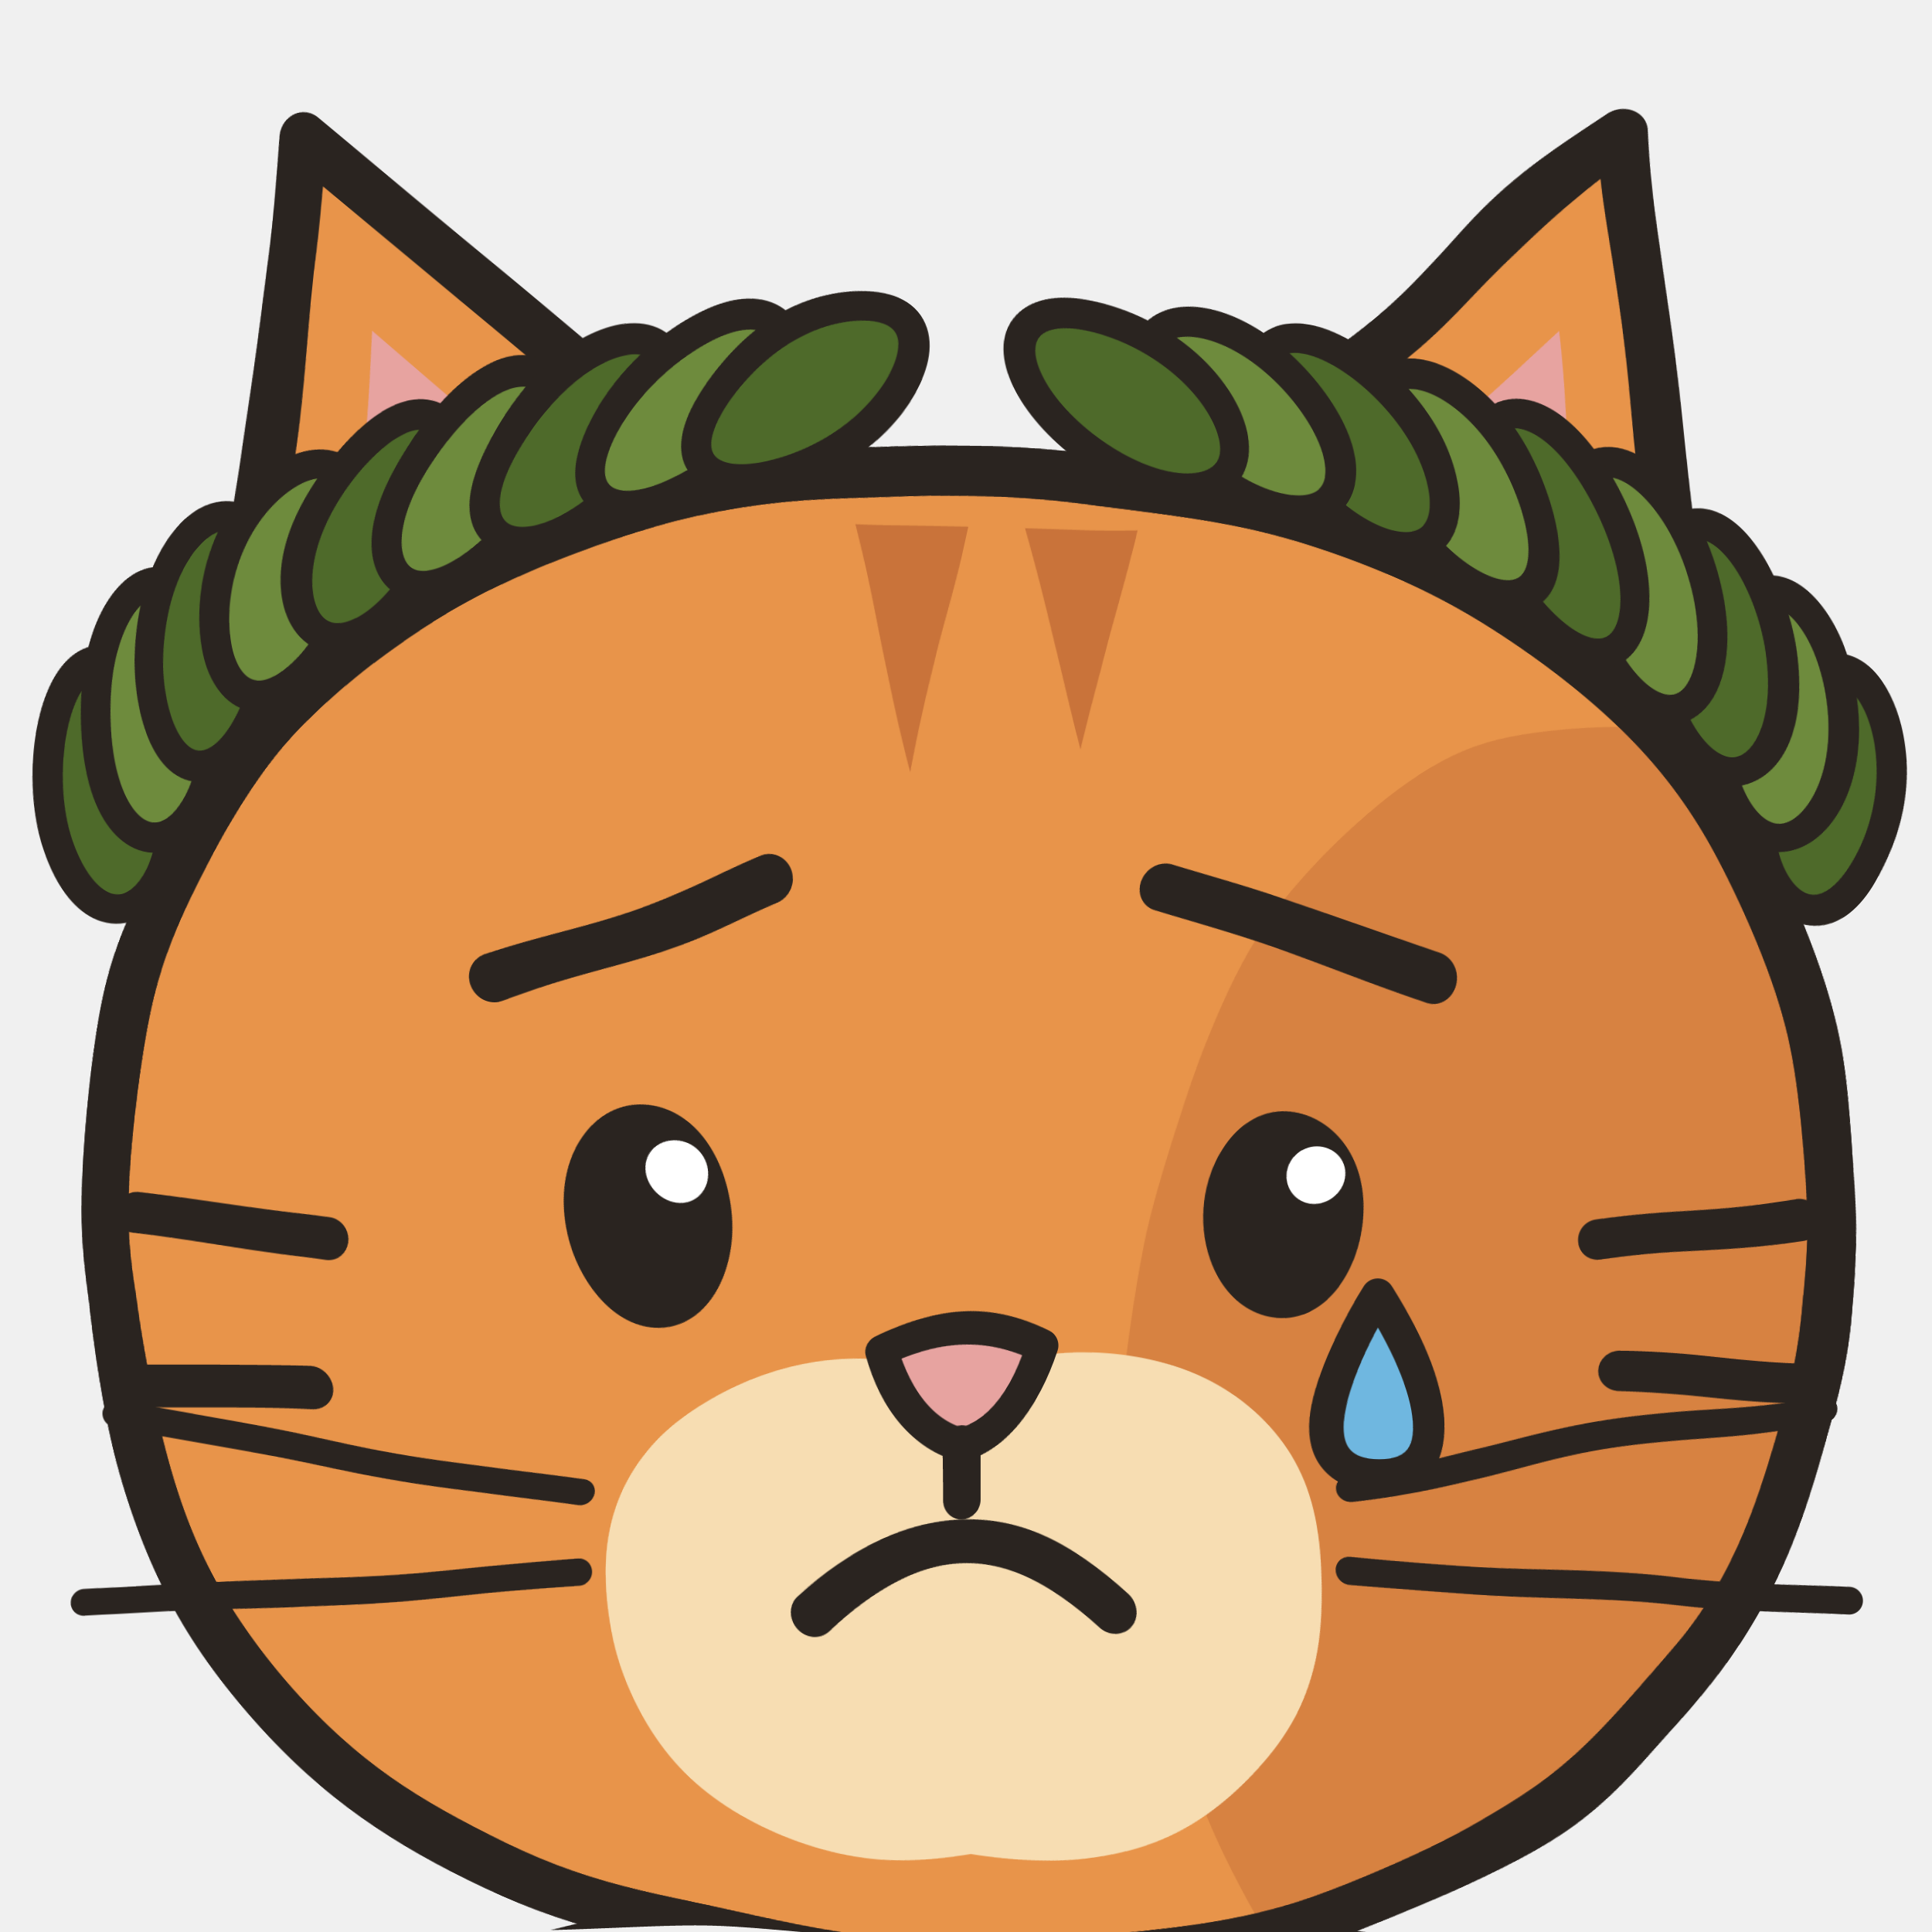
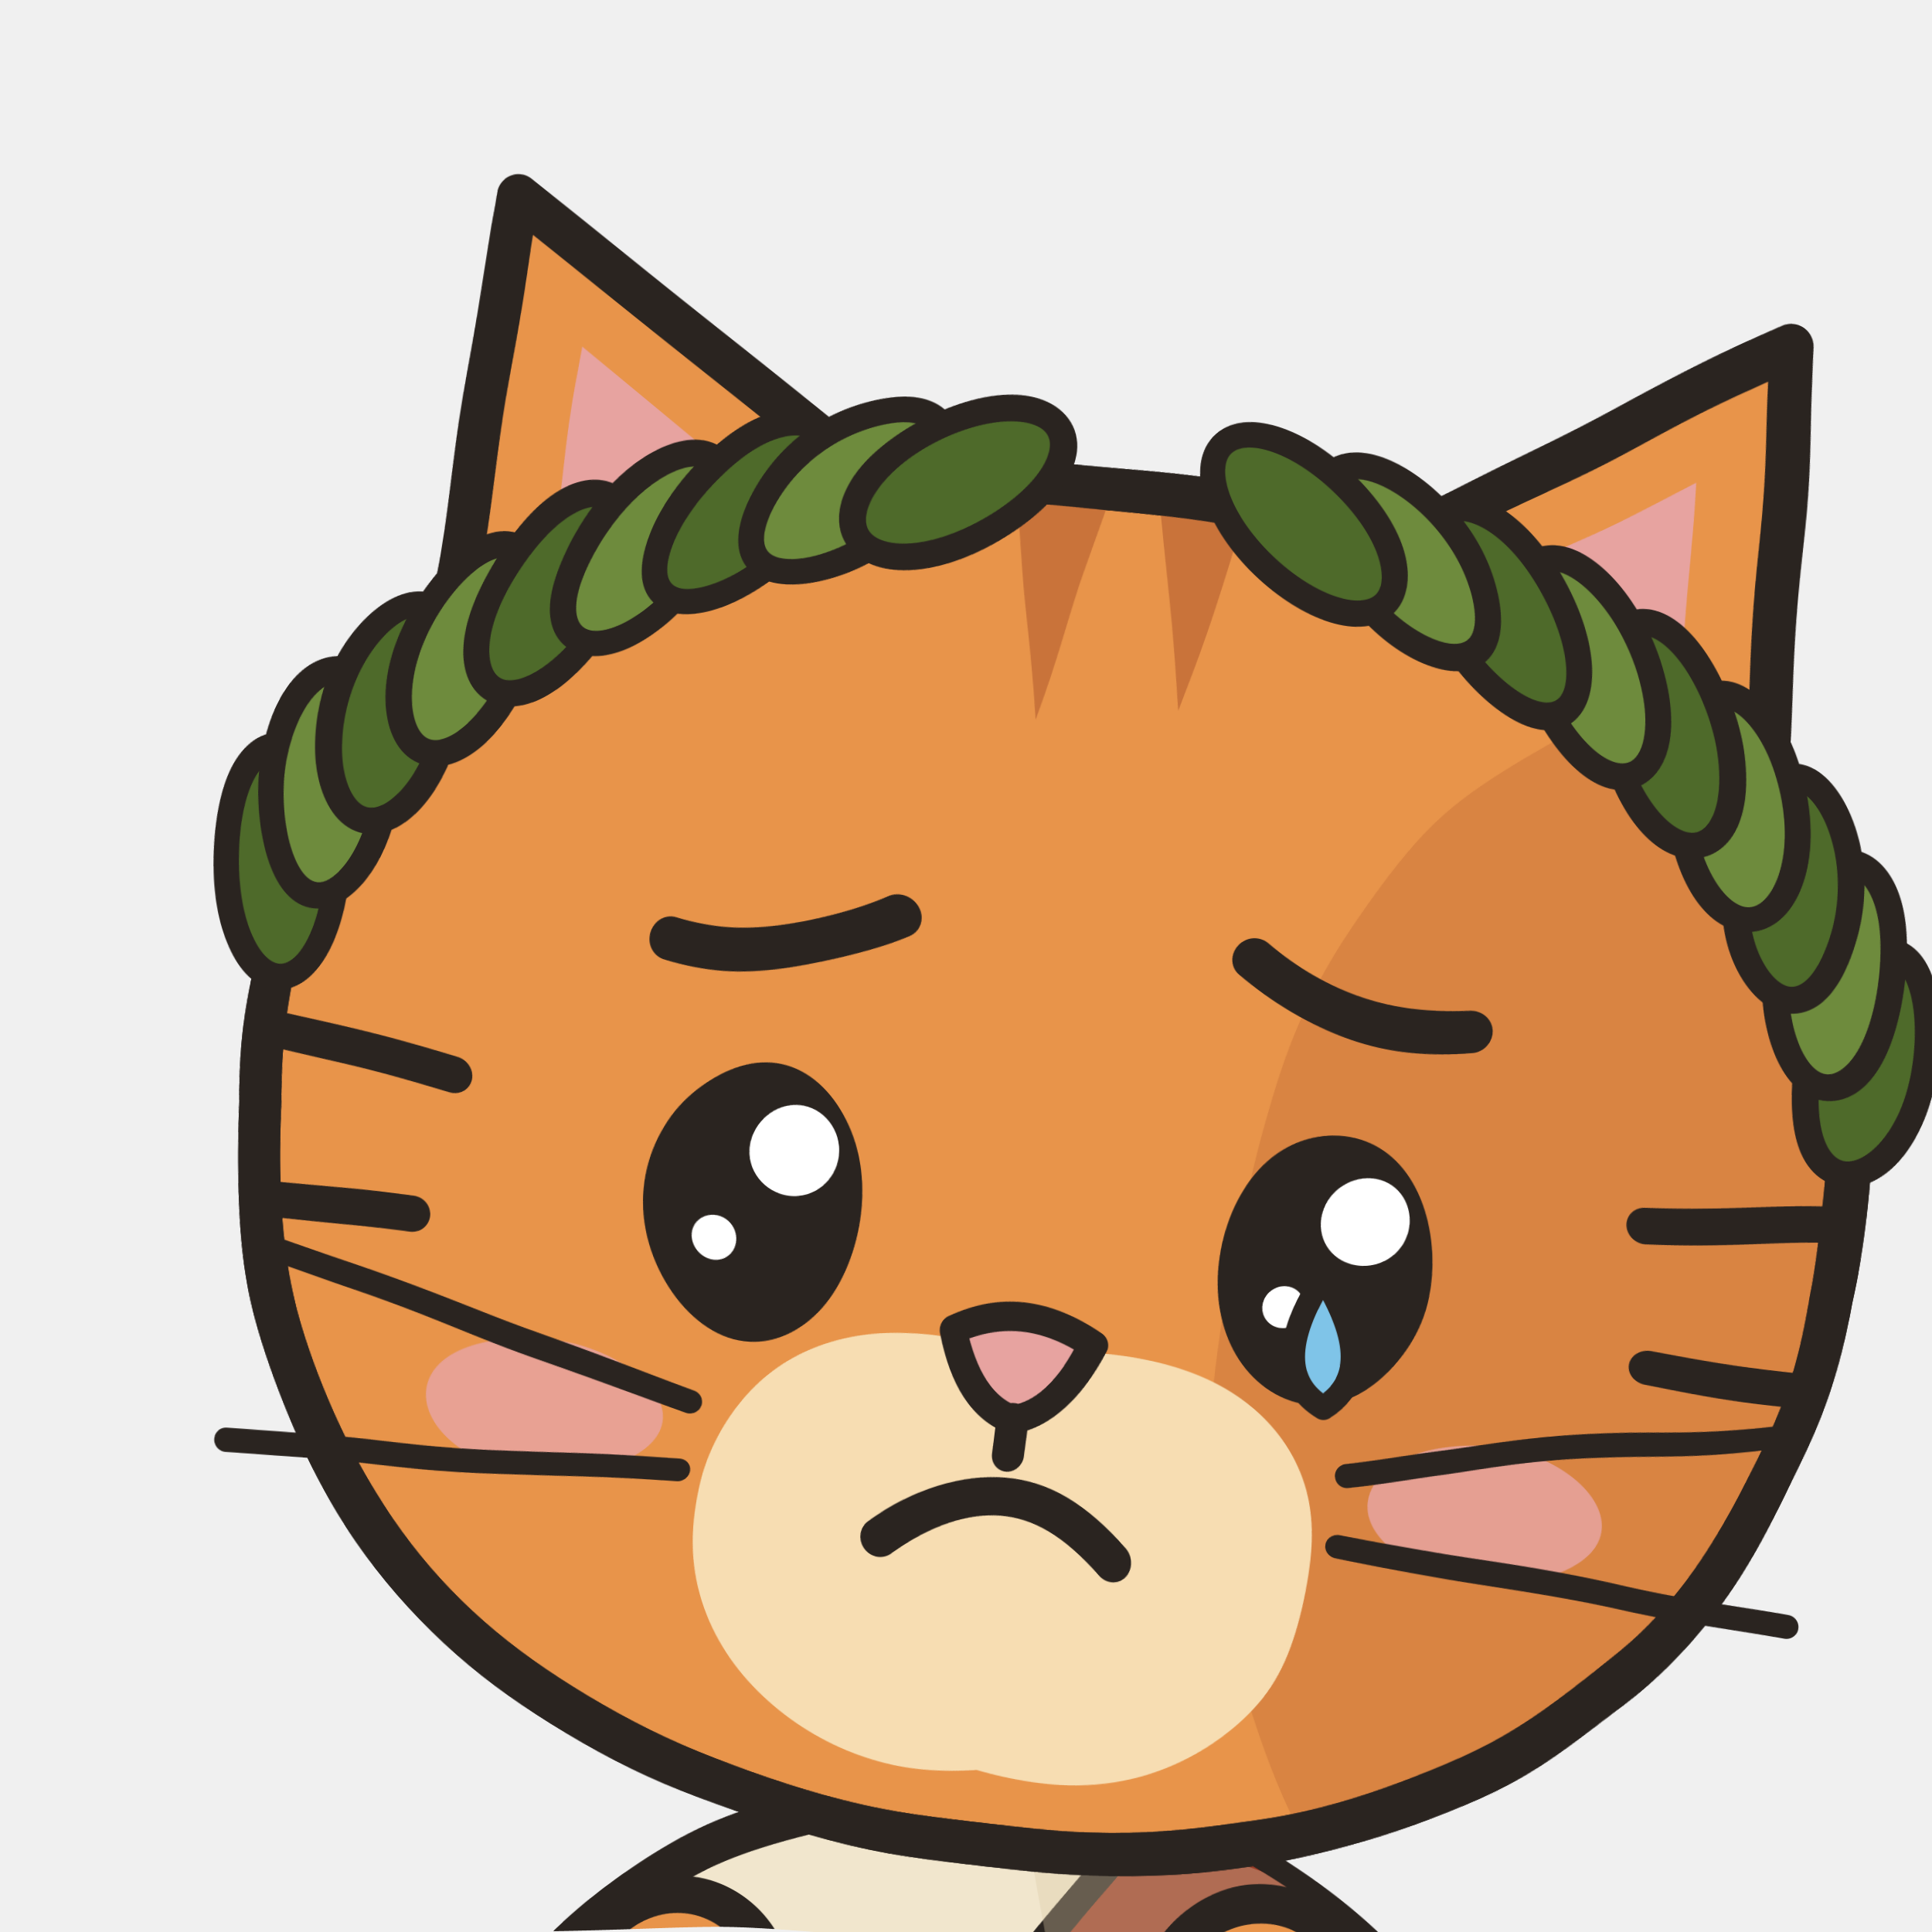
- <svg xmlns="http://www.w3.org/2000/svg" viewBox="50 24 140 140" width="140" height="140">
+ <svg xmlns="http://www.w3.org/2000/svg" viewBox="44 12 152 152" width="152" height="152">
  <defs>
    <filter id="rough" x="-5%" y="-5%" width="110%" height="110%">
      <feTurbulence type="fractalNoise" baseFrequency="0.035" numOctaves="2" seed="7" result="n" />
-       <feDisplacementMap in="SourceGraphic" in2="n" scale="2.6" />
-     </filter>
-     <filter id="grain">
-       <feTurbulence type="fractalNoise" baseFrequency="0.9" numOctaves="2" seed="3" />
-       <feColorMatrix values="0 0 0 0 0  0 0 0 0 0  0 0 0 0 0  0 0 0 .22 0" />
-       <feComposite in2="SourceGraphic" operator="in" />
+       <feDisplacementMap in="SourceGraphic" in2="n" scale="2.2" />
    </filter>
    <clipPath id="head">
-       <path d="M58,118 C54,78 84,58 120,58 C156,58 186,78 182,118 C180,150 154,166 120,166 C86,166 60,150 58,118 Z" />
+       <path d="M54,96 C50,56 84,36 120,36 C156,36 190,56 186,96 C184,132 156,150 120,150 C84,150 56,132 54,96 Z" />
    </clipPath>
    <clipPath id="body">
-       <path d="M22,240 C26,196 58,170 100,164 L140,164 C182,170 214,196 218,240 Z" />
+       <path d="M70,226 C62,190 82,152 120,150 C158,152 178,190 170,226 Q120,236 70,226 Z" />
    </clipPath>
  </defs>
  <g filter="url(#rough)">
-     <path d="M22,240 C26,196 58,170 100,164 L140,164 C182,170 214,196 218,240 Z" fill="#F1E6CD" stroke="#2A2420" stroke-width="3.6" stroke-linejoin="round" stroke-linecap="round" />
-     <g clip-path="url(#body)">
-       <path d="M150,160 L190,166 L96,240 L52,240 Z" fill="#9A3B26" />
-       <path d="M150,160 L190,166 L96,240 L52,240 Z" fill="none" stroke="#2A2420" stroke-width="2.4" />
-       <path d="M60,206 Q78,214 84,236" fill="none" stroke="#2A2420" stroke-width="2.4" stroke-linecap="round" stroke-linejoin="round" />
-       <path d="M178,200 Q170,218 176,240" fill="none" stroke="#2A2420" stroke-width="2.4" stroke-linecap="round" stroke-linejoin="round" />
-       <path d="M200,214 Q196,228 200,240" fill="none" stroke="#2A2420" stroke-width="2.4" stroke-linecap="round" stroke-linejoin="round" />
-       <path d="M120,164 L220,180 L220,240 L150,240 Z" fill="#D9C9A6" opacity=".35" />
+     <g transform="translate(7.2 11) scale(0.94)">
+       <path d="M160,216 C192,226 212,232 226,224" fill="none" stroke="#2A2420" stroke-width="19.0" stroke-linecap="round" />
+       <path d="M160,216 C192,226 212,232 226,224" fill="none" stroke="#E8944A" stroke-width="12.5" stroke-linecap="round" />
+       <path d="M195.4,231.8 L196.7,225.0" fill="none" stroke="#C9733A" stroke-width="2.6" stroke-linecap="round" stroke-linejoin="round" />
+       <path d="M208.7,233.4 L208.9,226.5" fill="none" stroke="#C9733A" stroke-width="2.6" stroke-linecap="round" stroke-linejoin="round" />
+       <path d="M220.8,232.2 L219.0,225.6" fill="none" stroke="#C9733A" stroke-width="2.6" stroke-linecap="round" stroke-linejoin="round" />
+       <path d="M70,226 C62,190 82,152 120,150 C158,152 178,190 170,226 Q120,236 70,226 Z" fill="#F1E6CD" stroke="#2A2420" stroke-width="3.6" stroke-linejoin="round" stroke-linecap="round" />
+       <g clip-path="url(#body)">
+         <path d="M140,146 L170,160 L100,240 L64,240 Z" fill="#9A3B26" stroke="#2A2420" stroke-width="2.4" stroke-linejoin="round" stroke-linecap="round" />
+         <path d="M84,196 Q92,206 92,226" fill="none" stroke="#2A2420" stroke-width="2.2" stroke-linecap="round" stroke-linejoin="round" />
+         <path d="M156,194 Q150,210 154,228" fill="none" stroke="#2A2420" stroke-width="2.2" stroke-linecap="round" stroke-linejoin="round" />
+         <path d="M124,150 L180,170 L180,240 L140,240 Z" fill="#D9C9A6" opacity=".35" />
+       </g>
+       <ellipse cx="98" cy="228" rx="15" ry="9" fill="#E8944A" stroke="#2A2420" stroke-width="3.2" stroke-linejoin="round" stroke-linecap="round" />
+       <ellipse cx="142" cy="228" rx="15" ry="9" fill="#E8944A" stroke="#2A2420" stroke-width="3.2" stroke-linejoin="round" stroke-linecap="round" />
+       <path d="M95,226 L95,233" fill="none" stroke="#2A2420" stroke-width="2" stroke-linecap="round" stroke-linejoin="round" />
+       <path d="M101,226 L101,233" fill="none" stroke="#2A2420" stroke-width="2" stroke-linecap="round" stroke-linejoin="round" />
+       <path d="M139,226 L139,233" fill="none" stroke="#2A2420" stroke-width="2" stroke-linecap="round" stroke-linejoin="round" />
+       <path d="M145,226 L145,233" fill="none" stroke="#2A2420" stroke-width="2" stroke-linecap="round" stroke-linejoin="round" />
+       <g transform="translate(0 5) rotate(7 120 150)">
+         <path d="M64,74 L66,18 L108,44 Z" fill="#E8944A" stroke="#2A2420" stroke-width="3.6" stroke-linejoin="round" stroke-linecap="round" />
+         <path d="M72,64 L73,30 L98,46 Z" fill="#E7A3A0" />
+         <path d="M176,74 L174,18 L132,44 Z" fill="#E8944A" stroke="#2A2420" stroke-width="3.6" stroke-linejoin="round" stroke-linecap="round" />
+         <path d="M168,64 L167,30 L142,46 Z" fill="#E7A3A0" />
+         <path d="M54,96 C50,56 84,36 120,36 C156,36 190,56 186,96 C184,132 156,150 120,150 C84,150 56,132 54,96 Z" fill="#E8944A" stroke="#2A2420" stroke-width="3.6" stroke-linejoin="round" stroke-linecap="round" />
+         <g clip-path="url(#head)">
+           <ellipse cx="170" cy="104" rx="34" ry="56" fill="#C9733A" opacity=".5" />
+           <path d="M110,36 L114,56 L118,36 Z M122,36 L126,54 L130,36 Z" fill="#C9733A" />
+           <path d="M55,90 L70,92" fill="none" stroke="#2A2420" stroke-width="3" stroke-linecap="round" stroke-linejoin="round" />
+           <path d="M55,104 L68,104" fill="none" stroke="#2A2420" stroke-width="3" stroke-linecap="round" stroke-linejoin="round" />
+           <path d="M185,90 L170,92" fill="none" stroke="#2A2420" stroke-width="3" stroke-linecap="round" stroke-linejoin="round" />
+           <path d="M185,104 L172,104" fill="none" stroke="#2A2420" stroke-width="3" stroke-linecap="round" stroke-linejoin="round" />
+         </g>
+         <path d="M54,96 C50,56 84,36 120,36 C156,36 190,56 186,96 C184,132 156,150 120,150 C84,150 56,132 54,96 Z" fill="none" stroke="#2A2420" stroke-width="3.6" stroke-linejoin="round" stroke-linecap="round" />
+         <path d="M94,124 C94,110 108,106 120,110 C132,106 146,110 146,124 C146,140 132,146 120,144 C108,146 94,140 94,124 Z" fill="#F7DDB2" />
+         <ellipse cx="53.4" cy="76.1" rx="9.5" ry="4.8" transform="rotate(263.0 53.4 76.1)" fill="#4E6A2A" stroke="#2A2420" stroke-width="2.2" stroke-linejoin="round" stroke-linecap="round" />
+         <ellipse cx="56.8" cy="69.0" rx="9.5" ry="4.8" transform="rotate(270.5 56.8 69.0)" fill="#6E8B3D" stroke="#2A2420" stroke-width="2.2" stroke-linejoin="round" stroke-linecap="round" />
+         <ellipse cx="61.3" cy="62.4" rx="9.5" ry="4.8" transform="rotate(278.0 61.3 62.4)" fill="#4E6A2A" stroke="#2A2420" stroke-width="2.2" stroke-linejoin="round" stroke-linecap="round" />
+         <ellipse cx="66.8" cy="56.3" rx="9.5" ry="4.8" transform="rotate(285.5 66.8 56.3)" fill="#6E8B3D" stroke="#2A2420" stroke-width="2.2" stroke-linejoin="round" stroke-linecap="round" />
+         <ellipse cx="73.2" cy="50.9" rx="9.5" ry="4.8" transform="rotate(293.0 73.2 50.9)" fill="#4E6A2A" stroke="#2A2420" stroke-width="2.2" stroke-linejoin="round" stroke-linecap="round" />
+         <ellipse cx="80.4" cy="46.2" rx="9.5" ry="4.8" transform="rotate(300.5 80.4 46.2)" fill="#6E8B3D" stroke="#2A2420" stroke-width="2.2" stroke-linejoin="round" stroke-linecap="round" />
+         <ellipse cx="88.2" cy="42.3" rx="9.5" ry="4.8" transform="rotate(308.0 88.2 42.3)" fill="#4E6A2A" stroke="#2A2420" stroke-width="2.2" stroke-linejoin="round" stroke-linecap="round" />
+         <ellipse cx="96.6" cy="39.3" rx="9.5" ry="4.8" transform="rotate(315.5 96.6 39.3)" fill="#6E8B3D" stroke="#2A2420" stroke-width="2.2" stroke-linejoin="round" stroke-linecap="round" />
+         <ellipse cx="105.4" cy="37.3" rx="9.5" ry="4.8" transform="rotate(323.0 105.4 37.3)" fill="#4E6A2A" stroke="#2A2420" stroke-width="2.2" stroke-linejoin="round" stroke-linecap="round" />
+         <ellipse cx="186.6" cy="76.1" rx="9.5" ry="4.8" transform="rotate(457.0 186.6 76.1)" fill="#4E6A2A" stroke="#2A2420" stroke-width="2.2" stroke-linejoin="round" stroke-linecap="round" />
+         <ellipse cx="183.2" cy="69.0" rx="9.5" ry="4.8" transform="rotate(449.5 183.2 69.0)" fill="#6E8B3D" stroke="#2A2420" stroke-width="2.2" stroke-linejoin="round" stroke-linecap="round" />
+         <ellipse cx="178.7" cy="62.4" rx="9.5" ry="4.8" transform="rotate(442.0 178.7 62.4)" fill="#4E6A2A" stroke="#2A2420" stroke-width="2.2" stroke-linejoin="round" stroke-linecap="round" />
+         <ellipse cx="173.2" cy="56.3" rx="9.5" ry="4.8" transform="rotate(434.5 173.2 56.3)" fill="#6E8B3D" stroke="#2A2420" stroke-width="2.2" stroke-linejoin="round" stroke-linecap="round" />
+         <ellipse cx="166.8" cy="50.9" rx="9.5" ry="4.8" transform="rotate(427.0 166.8 50.9)" fill="#4E6A2A" stroke="#2A2420" stroke-width="2.2" stroke-linejoin="round" stroke-linecap="round" />
+         <ellipse cx="159.6" cy="46.2" rx="9.5" ry="4.8" transform="rotate(419.5 159.6 46.2)" fill="#6E8B3D" stroke="#2A2420" stroke-width="2.2" stroke-linejoin="round" stroke-linecap="round" />
+         <ellipse cx="151.8" cy="42.3" rx="9.5" ry="4.8" transform="rotate(412.0 151.8 42.3)" fill="#4E6A2A" stroke="#2A2420" stroke-width="2.2" stroke-linejoin="round" stroke-linecap="round" />
+         <ellipse cx="143.4" cy="39.3" rx="9.5" ry="4.8" transform="rotate(404.5 143.4 39.3)" fill="#6E8B3D" stroke="#2A2420" stroke-width="2.2" stroke-linejoin="round" stroke-linecap="round" />
+         <ellipse cx="134.6" cy="37.3" rx="9.5" ry="4.8" transform="rotate(397.0 134.6 37.3)" fill="#4E6A2A" stroke="#2A2420" stroke-width="2.2" stroke-linejoin="round" stroke-linecap="round" />
+         <ellipse cx="96" cy="99" rx="9" ry="11.5" fill="#2A2420" />
+         <circle cx="98.8" cy="94.6" r="3.8" fill="#fff" />
+         <circle cx="93" cy="102.6" r="1.8" fill="#fff" />
+         <ellipse cx="144" cy="99" rx="9" ry="11.5" fill="#2A2420" />
+         <circle cx="146.8" cy="94.6" r="3.8" fill="#fff" />
+         <circle cx="141" cy="102.6" r="1.8" fill="#fff" />
+         <path d="M86,78 Q96,80 105,74" fill="none" stroke="#2A2420" stroke-width="3.6" stroke-linecap="round" stroke-linejoin="round" />
+         <path d="M135,74 Q144,80 154,78" fill="none" stroke="#2A2420" stroke-width="3.6" stroke-linecap="round" stroke-linejoin="round" />
+         <ellipse cx="80" cy="118" rx="10" ry="5.5" fill="#E7A3A0" opacity=".85" />
+         <ellipse cx="160" cy="118" rx="10" ry="5.5" fill="#E7A3A0" opacity=".85" />
+         <path d="M114,108 Q120,105 126,108 Q124,114 120,115 Q116,114 114,108 Z" fill="#E7A3A0" stroke="#2A2420" stroke-width="2.4" stroke-linejoin="round" stroke-linecap="round" />
+         <path d="M120,115 L120,118" fill="none" stroke="#2A2420" stroke-width="2.8" stroke-linecap="round" stroke-linejoin="round" />
+         <path d="M110,126 Q120,117 130,126" fill="none" stroke="#2A2420" stroke-width="3.2" stroke-linecap="round" stroke-linejoin="round" />
+         <path d="M92,116 L56,108" fill="none" stroke="#2A2420" stroke-width="2" stroke-linecap="round" stroke-linejoin="round" />
+         <path d="M92,122 L54,124" fill="none" stroke="#2A2420" stroke-width="2" stroke-linecap="round" stroke-linejoin="round" />
+         <path d="M148,116 L184,108" fill="none" stroke="#2A2420" stroke-width="2" stroke-linecap="round" stroke-linejoin="round" />
+         <path d="M148,122 L186,124" fill="none" stroke="#2A2420" stroke-width="2" stroke-linecap="round" stroke-linejoin="round" />
+       </g>
+       <g transform="rotate(0 120 210)">
+         <rect x="100.0" y="199" width="40" height="22" rx="2" fill="#F4E9CF" stroke="#2A2420" stroke-width="3" stroke-linejoin="round" stroke-linecap="round" />
+         <path d="M108.0,207 L132.0,207" fill="none" stroke="#2A2420" stroke-width="2" stroke-linecap="round" stroke-linejoin="round" />
+         <path d="M108.0,214 L124.0,214" fill="none" stroke="#2A2420" stroke-width="2" stroke-linecap="round" stroke-linejoin="round" />
+         <rect x="94.0" y="196" width="11" height="28" rx="5.5" fill="#E2CFA6" stroke="#2A2420" stroke-width="3" stroke-linejoin="round" stroke-linecap="round" />
+         <rect x="135.0" y="196" width="11" height="28" rx="5.5" fill="#E2CFA6" stroke="#2A2420" stroke-width="3" stroke-linejoin="round" stroke-linecap="round" />
+       </g>
+       <path d="M96,168 C90,190 98,206 106,208" fill="none" stroke="#2A2420" stroke-width="19.5" stroke-linecap="round" />
+       <path d="M96,168 C90,190 98,206 106,208" fill="none" stroke="#E8944A" stroke-width="13" stroke-linecap="round" />
+       <g transform="rotate(0 106 208)">
+         <ellipse cx="106" cy="208" rx="10.5" ry="9.66" fill="#E8944A" stroke="#2A2420" stroke-width="3.4" stroke-linejoin="round" stroke-linecap="round" />
+         <path d="M102.5,210 L102.5,215" fill="none" stroke="#2A2420" stroke-width="2.2" stroke-linecap="round" stroke-linejoin="round" />
+         <path d="M109.5,210 L109.5,215" fill="none" stroke="#2A2420" stroke-width="2.2" stroke-linecap="round" stroke-linejoin="round" />
+       </g>
+       <path d="M144,168 C150,190 142,206 134,208" fill="none" stroke="#2A2420" stroke-width="19.5" stroke-linecap="round" />
+       <path d="M144,168 C150,190 142,206 134,208" fill="none" stroke="#E8944A" stroke-width="13" stroke-linecap="round" />
+       <g transform="rotate(0 134 208)">
+         <ellipse cx="134" cy="208" rx="10.5" ry="9.66" fill="#E8944A" stroke="#2A2420" stroke-width="3.4" stroke-linejoin="round" stroke-linecap="round" />
+         <path d="M130.5,210 L130.5,215" fill="none" stroke="#2A2420" stroke-width="2.2" stroke-linecap="round" stroke-linejoin="round" />
+         <path d="M137.5,210 L137.5,215" fill="none" stroke="#2A2420" stroke-width="2.2" stroke-linecap="round" stroke-linejoin="round" />
+       </g>
+       <path d="M150,108 Q155,116 150,119 Q145,116 150,108 Z" fill="#7FC4E8" stroke="#2A2420" stroke-width="2" stroke-linejoin="round" stroke-linecap="round" />
    </g>
-     <path d="M98,160 Q120,176 142,160 L142,170 Q120,182 98,170 Z" fill="#F7DDB2" stroke="#2A2420" stroke-width="3" stroke-linejoin="round" stroke-linecap="round" />
-     <g>
-       <rect x="78" y="198" width="84" height="28" rx="3" fill="#F4E9CF" stroke="#2A2420" stroke-width="3" stroke-linejoin="round" stroke-linecap="round" />
-       <path d="M90,207 L150,207" fill="none" stroke="#2A2420" stroke-width="2" stroke-linecap="round" stroke-linejoin="round" />
-       <path d="M90,215 L140,215" fill="none" stroke="#2A2420" stroke-width="2" stroke-linecap="round" stroke-linejoin="round" />
-       <rect x="70" y="194" width="14" height="36" rx="7" fill="#E2CFA6" stroke="#2A2420" stroke-width="3" stroke-linejoin="round" stroke-linecap="round" />
-       <rect x="156" y="194" width="14" height="36" rx="7" fill="#E2CFA6" stroke="#2A2420" stroke-width="3" stroke-linejoin="round" stroke-linecap="round" />
-       <path d="M60,206 C60,194 76,190 84,198 C90,204 88,218 78,222 C66,226 60,216 60,206 Z" fill="#E8944A" stroke="#2A2420" stroke-width="3.6" stroke-linejoin="round" stroke-linecap="round" />
-       <path d="M70,212 L72,220" fill="none" stroke="#2A2420" stroke-width="2.2" stroke-linecap="round" stroke-linejoin="round" />
-       <path d="M76,210 L79,219" fill="none" stroke="#2A2420" stroke-width="2.2" stroke-linecap="round" stroke-linejoin="round" />
-       <path d="M180,206 C180,194 164,190 156,198 C150,204 152,218 162,222 C174,226 180,216 180,206 Z" fill="#E8944A" stroke="#2A2420" stroke-width="3.6" stroke-linejoin="round" stroke-linecap="round" />
-       <path d="M170,212 L168,220" fill="none" stroke="#2A2420" stroke-width="2.2" stroke-linecap="round" stroke-linejoin="round" />
-       <path d="M164,210 L161,219" fill="none" stroke="#2A2420" stroke-width="2.2" stroke-linecap="round" stroke-linejoin="round" />
-     </g>
-     <path d="M66,92 L72,34 L108,64 Z" fill="#E8944A" stroke="#2A2420" stroke-width="3.6" stroke-linejoin="round" stroke-linecap="round" />
-     <path d="M74,82 L77,48 L98,66 Z" fill="#E7A3A0" />
-     <path d="M174,92 L168,34 L132,64 Z" fill="#E8944A" stroke="#2A2420" stroke-width="3.6" stroke-linejoin="round" stroke-linecap="round" />
-     <path d="M166,82 L163,48 L142,66 Z" fill="#E7A3A0" />
-     <path d="M58,118 C54,78 84,58 120,58 C156,58 186,78 182,118 C180,150 154,166 120,166 C86,166 60,150 58,118 Z" fill="#E8944A" stroke="#2A2420" stroke-width="3.6" stroke-linejoin="round" stroke-linecap="round" />
-     <g clip-path="url(#head)">
-       <ellipse cx="166" cy="128" rx="34" ry="52" fill="#C9733A" opacity=".55" />
-       <path d="M112,62 L116,80 L120,62 Z M124,62 L128,78 L132,62 Z" fill="#C9733A" />
-       <path d="M60,112 L74,114" fill="none" stroke="#2A2420" stroke-width="3" stroke-linecap="round" stroke-linejoin="round" />
-       <path d="M60,124 L72,124" fill="none" stroke="#2A2420" stroke-width="3" stroke-linecap="round" stroke-linejoin="round" />
-       <path d="M180,112 L166,114" fill="none" stroke="#2A2420" stroke-width="3" stroke-linecap="round" stroke-linejoin="round" />
-       <path d="M180,124 L168,124" fill="none" stroke="#2A2420" stroke-width="3" stroke-linecap="round" stroke-linejoin="round" />
-     </g>
-     <path d="M58,118 C54,78 84,58 120,58 C156,58 186,78 182,118 C180,150 154,166 120,166 C86,166 60,150 58,118 Z" fill="none" stroke="#2A2420" stroke-width="3.6" />
-     <path d="M94,138 C94,124 108,120 120,124 C132,120 146,124 146,138 C146,154 132,160 120,158 C108,160 94,154 94,138 Z" fill="#F7DDB2" />
-     <ellipse cx="58.0" cy="81.0" rx="9" ry="4.6" transform="rotate(85.0 58.0 81.0)" fill="#4E6A2A" stroke="#2A2420" stroke-width="2.2" stroke-linejoin="round" stroke-linecap="round" />
-     <ellipse cx="61.5" cy="75.7" rx="9" ry="4.6" transform="rotate(92.5 61.5 75.7)" fill="#6E8B3D" stroke="#2A2420" stroke-width="2.2" stroke-linejoin="round" stroke-linecap="round" />
-     <ellipse cx="65.9" cy="70.8" rx="9" ry="4.6" transform="rotate(100.0 65.9 70.8)" fill="#4E6A2A" stroke="#2A2420" stroke-width="2.2" stroke-linejoin="round" stroke-linecap="round" />
-     <ellipse cx="71.3" cy="66.3" rx="9" ry="4.6" transform="rotate(107.5 71.3 66.3)" fill="#6E8B3D" stroke="#2A2420" stroke-width="2.2" stroke-linejoin="round" stroke-linecap="round" />
-     <ellipse cx="77.6" cy="62.3" rx="9" ry="4.6" transform="rotate(115.0 77.6 62.3)" fill="#4E6A2A" stroke="#2A2420" stroke-width="2.2" stroke-linejoin="round" stroke-linecap="round" />
-     <ellipse cx="84.5" cy="58.9" rx="9" ry="4.6" transform="rotate(122.5 84.5 58.9)" fill="#6E8B3D" stroke="#2A2420" stroke-width="2.2" stroke-linejoin="round" stroke-linecap="round" />
-     <ellipse cx="92.1" cy="56.1" rx="9" ry="4.6" transform="rotate(130.0 92.1 56.1)" fill="#4E6A2A" stroke="#2A2420" stroke-width="2.2" stroke-linejoin="round" stroke-linecap="round" />
-     <ellipse cx="100.2" cy="54.0" rx="9" ry="4.6" transform="rotate(137.5 100.2 54.0)" fill="#6E8B3D" stroke="#2A2420" stroke-width="2.2" stroke-linejoin="round" stroke-linecap="round" />
-     <ellipse cx="108.5" cy="52.7" rx="9" ry="4.6" transform="rotate(145.0 108.5 52.7)" fill="#4E6A2A" stroke="#2A2420" stroke-width="2.2" stroke-linejoin="round" stroke-linecap="round" />
-     <ellipse cx="182.0" cy="81.0" rx="9" ry="4.6" transform="rotate(455.0 182.0 81.0)" fill="#4E6A2A" stroke="#2A2420" stroke-width="2.2" stroke-linejoin="round" stroke-linecap="round" />
-     <ellipse cx="178.5" cy="75.7" rx="9" ry="4.6" transform="rotate(447.5 178.5 75.7)" fill="#6E8B3D" stroke="#2A2420" stroke-width="2.2" stroke-linejoin="round" stroke-linecap="round" />
-     <ellipse cx="174.1" cy="70.8" rx="9" ry="4.6" transform="rotate(440.0 174.1 70.8)" fill="#4E6A2A" stroke="#2A2420" stroke-width="2.2" stroke-linejoin="round" stroke-linecap="round" />
-     <ellipse cx="168.7" cy="66.3" rx="9" ry="4.6" transform="rotate(432.5 168.7 66.3)" fill="#6E8B3D" stroke="#2A2420" stroke-width="2.2" stroke-linejoin="round" stroke-linecap="round" />
-     <ellipse cx="162.4" cy="62.3" rx="9" ry="4.6" transform="rotate(425.0 162.4 62.3)" fill="#4E6A2A" stroke="#2A2420" stroke-width="2.2" stroke-linejoin="round" stroke-linecap="round" />
-     <ellipse cx="155.5" cy="58.9" rx="9" ry="4.6" transform="rotate(417.5 155.5 58.9)" fill="#6E8B3D" stroke="#2A2420" stroke-width="2.2" stroke-linejoin="round" stroke-linecap="round" />
-     <ellipse cx="147.9" cy="56.1" rx="9" ry="4.6" transform="rotate(410.0 147.9 56.1)" fill="#4E6A2A" stroke="#2A2420" stroke-width="2.2" stroke-linejoin="round" stroke-linecap="round" />
-     <ellipse cx="139.8" cy="54.0" rx="9" ry="4.6" transform="rotate(402.5 139.8 54.0)" fill="#6E8B3D" stroke="#2A2420" stroke-width="2.2" stroke-linejoin="round" stroke-linecap="round" />
-     <ellipse cx="131.5" cy="52.7" rx="9" ry="4.6" transform="rotate(395.0 131.5 52.7)" fill="#4E6A2A" stroke="#2A2420" stroke-width="2.2" stroke-linejoin="round" stroke-linecap="round" />
-     <ellipse cx="97" cy="112" rx="5.85" ry="7.65" fill="#2A2420" />
-     <circle cx="99.2" cy="109" r="2.16" fill="#fff" />
-     <ellipse cx="143" cy="112" rx="5.85" ry="7.65" fill="#2A2420" />
-     <circle cx="145.2" cy="109" r="2.16" fill="#fff" />
-     <path d="M86,95 L106,88" fill="none" stroke="#2A2420" stroke-width="3.6" stroke-linecap="round" stroke-linejoin="round" />
-     <path d="M134,88 L154,95" fill="none" stroke="#2A2420" stroke-width="3.6" stroke-linecap="round" stroke-linejoin="round" />
-     <path d="M114,122 Q120,119 126,122 Q124,128 120,129 Q116,128 114,122 Z" fill="#E7A3A0" stroke="#2A2420" stroke-width="2.4" stroke-linejoin="round" stroke-linecap="round" />
-     <path d="M120,129 L120,133" fill="none" stroke="#2A2420" stroke-width="2.8" stroke-linecap="round" stroke-linejoin="round" />
-     <path d="M109,141 Q120,131 131,141" fill="none" stroke="#2A2420" stroke-width="3.2" stroke-linecap="round" stroke-linejoin="round" />
-     <path d="M92,132 L58,126" fill="none" stroke="#2A2420" stroke-width="2" stroke-linecap="round" stroke-linejoin="round" />
-     <path d="M92,138 L56,140" fill="none" stroke="#2A2420" stroke-width="2" stroke-linecap="round" stroke-linejoin="round" />
-     <path d="M148,132 L182,126" fill="none" stroke="#2A2420" stroke-width="2" stroke-linecap="round" stroke-linejoin="round" />
-     <path d="M148,138 L184,140" fill="none" stroke="#2A2420" stroke-width="2" stroke-linecap="round" stroke-linejoin="round" />
-     <path d="M150,118 C145,126 145,131 150,131 C155,131 155,126 150,118 Z" fill="#6FB7E0" stroke="#2A2420" stroke-width="2.4" stroke-linejoin="round" stroke-linecap="round" />
  </g>
</svg>
